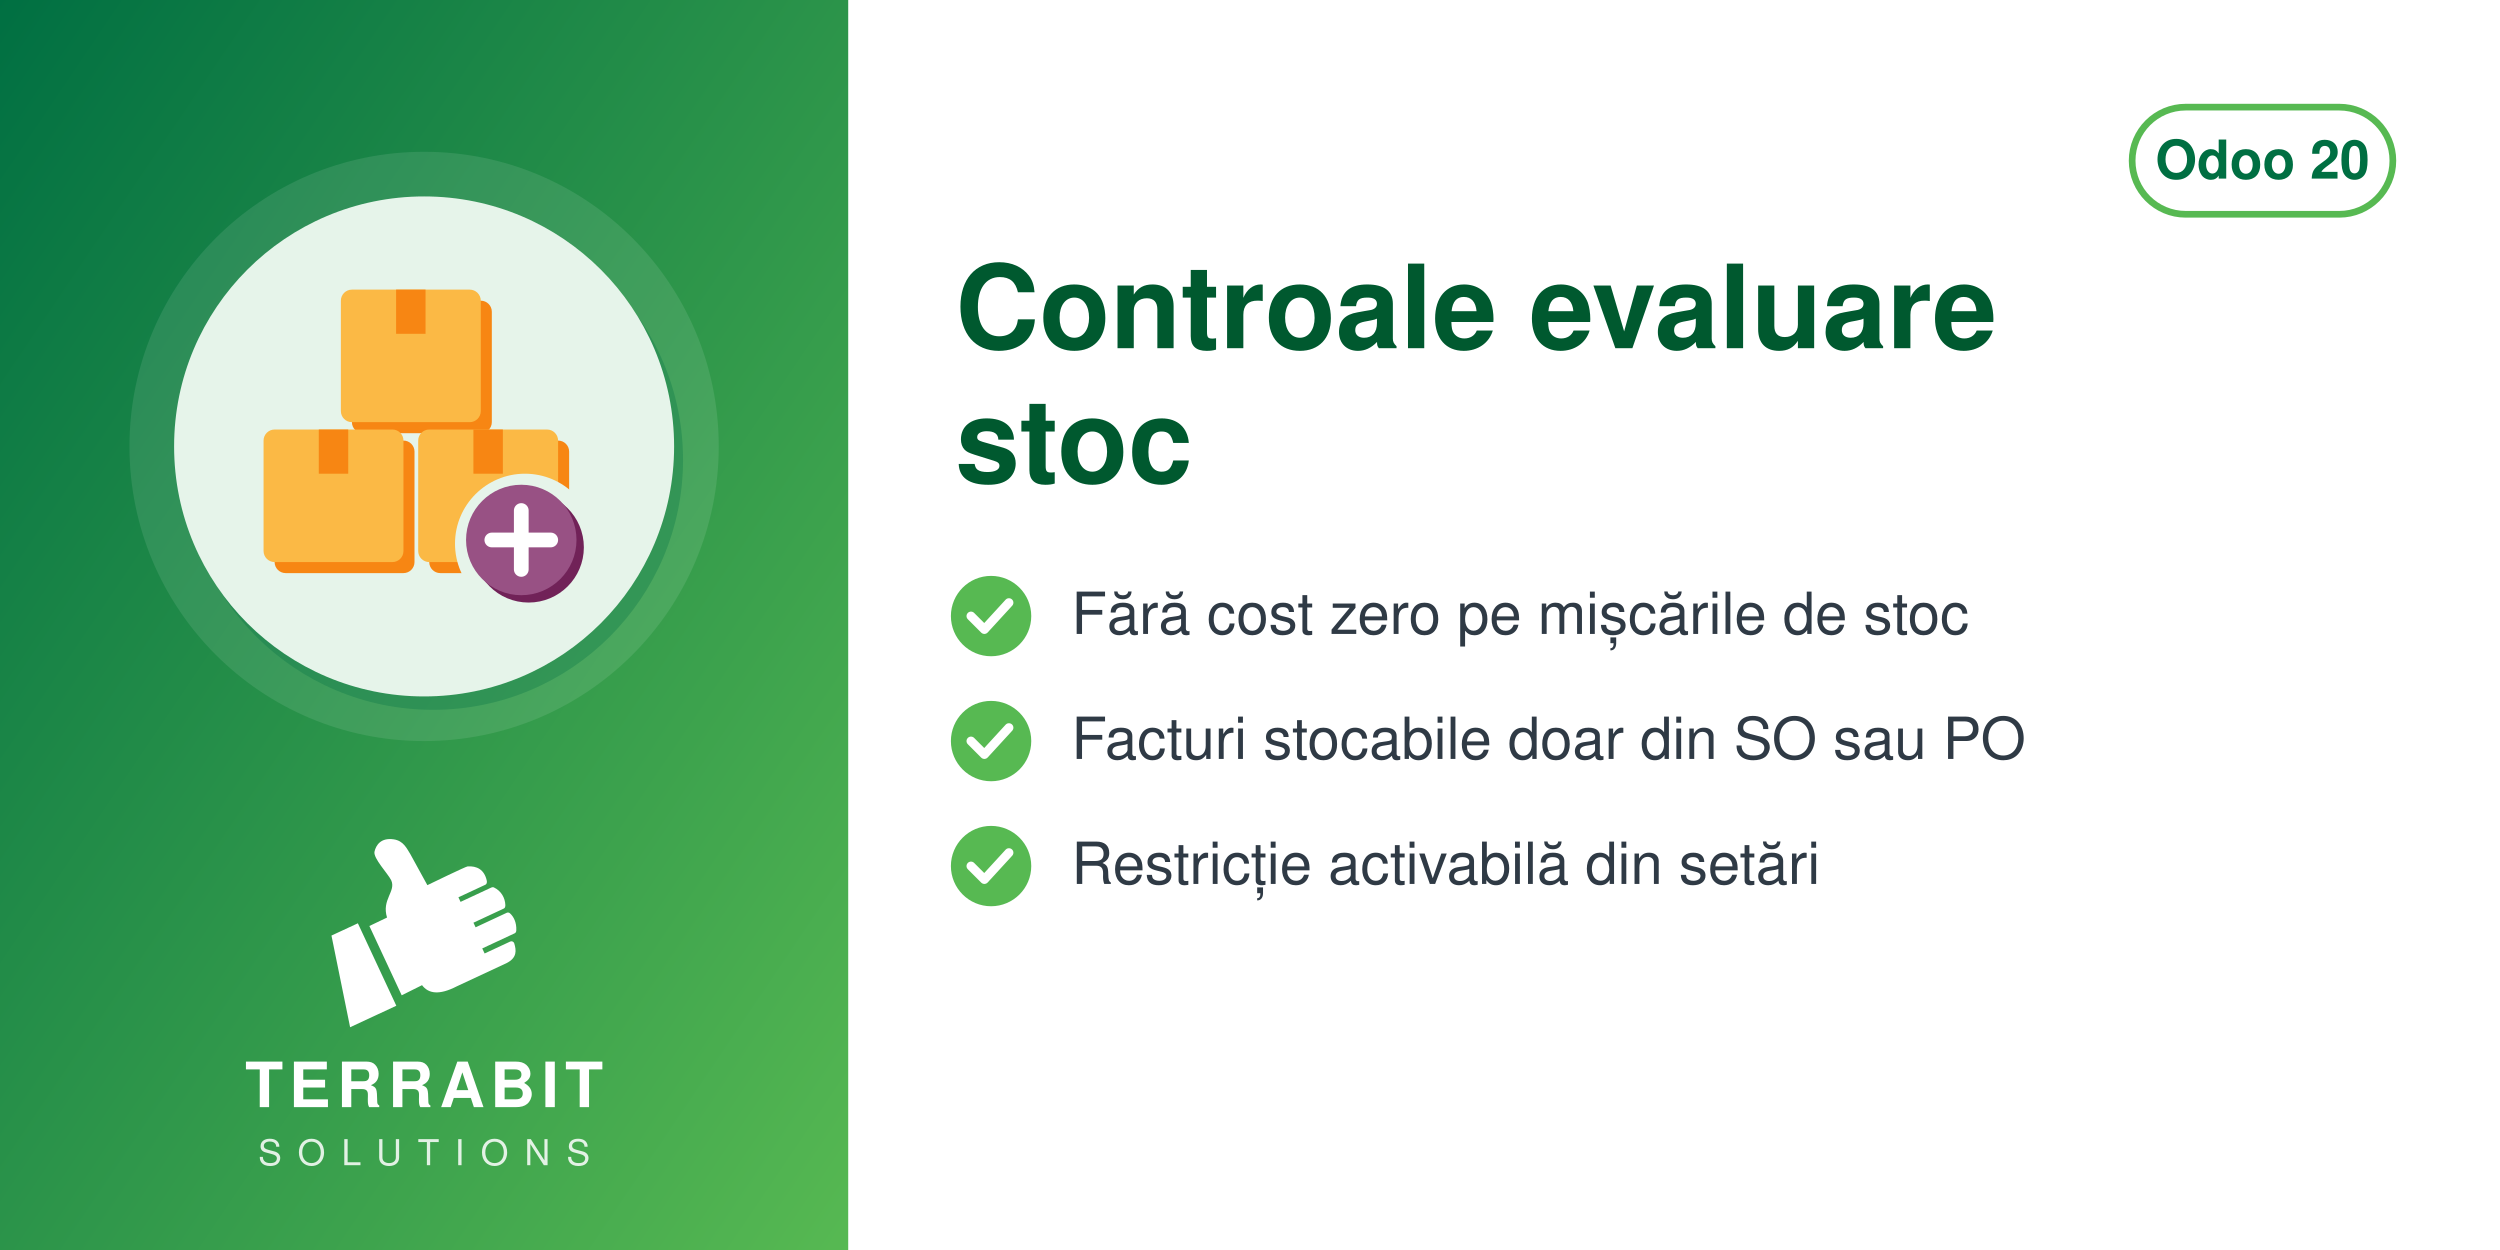
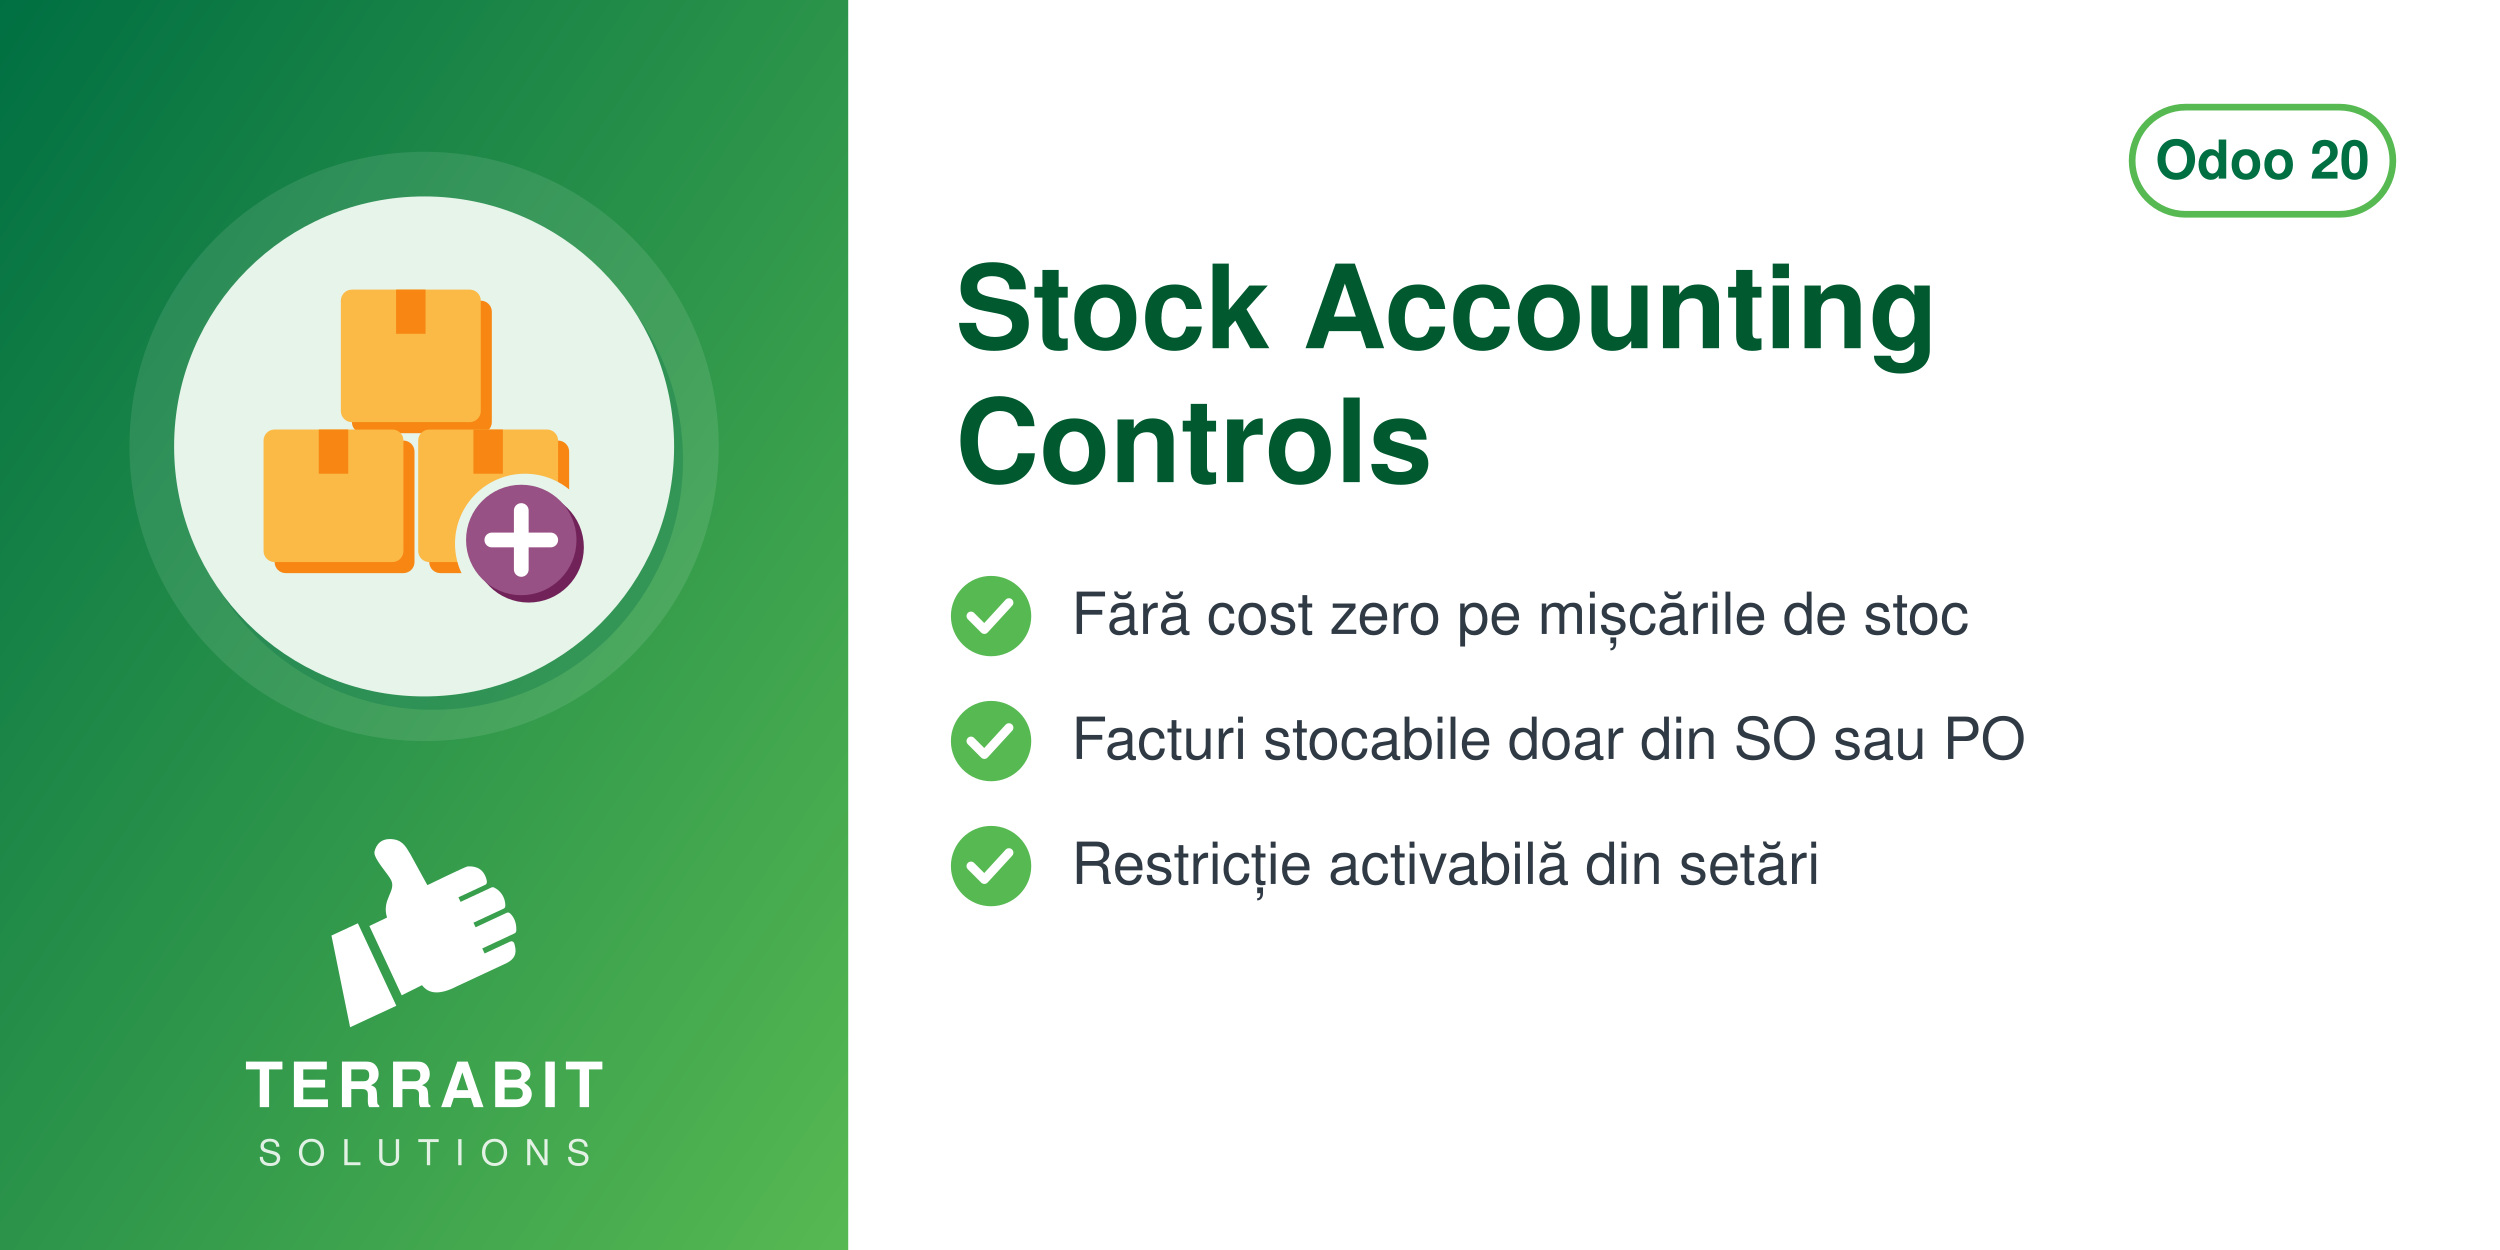
<svg xmlns="http://www.w3.org/2000/svg" width="560" height="280" viewBox="0 0 560 280">
  <defs>
    <linearGradient id="g" x1="0" y1="0" x2="1" y2="1">
      <stop offset="0" stop-color="#006F42" />
      <stop offset="1" stop-color="#57B952" />
    </linearGradient>
  </defs>
  <rect width="560" height="280" fill="#FFFFFF" />
  <rect width="190" height="280" fill="url(#g)" />
  <circle cx="95.0" cy="100" r="66" fill="white" opacity="0.10" />
  <circle cx="97.0" cy="103" r="56" fill="#006F42" opacity="0.30" />
  <circle cx="95.0" cy="100" r="56" fill="#E6F4EA" />
  <svg x="54.0" y="59.0" width="82" height="82" viewBox="0 0 100 100" preserveAspectRatio="xMidYMid meet">
    <g transform="translate(0.11,-0.88) scale(1.0057)">
      <defs>
        <mask id="mi-cut" maskUnits="userSpaceOnUse" x="-20" y="-20" width="140" height="140">
          <rect x="-20" y="-20" width="140" height="140" fill="#fff" />
          <circle cx="77" cy="77" r="19" fill="#000" />
        </mask>
      </defs>
      <g mask="url(#mi-cut)">
        <g transform="translate(3,3)" fill="#F78613">
          <rect x="6" y="46" width="38" height="36" rx="3" />
          <rect x="48" y="46" width="38" height="36" rx="3" />
          <rect x="27" y="8" width="38" height="36" rx="3" />
        </g>
        <g fill="#FBB945">
          <rect x="6" y="46" width="38" height="36" rx="3" />
          <rect x="48" y="46" width="38" height="36" rx="3" />
          <rect x="27" y="8" width="38" height="36" rx="3" />
        </g>
        <g fill="#F78613">
          <rect x="21" y="46" width="8" height="12" />
          <rect x="63" y="46" width="8" height="12" />
          <rect x="42" y="8" width="8" height="12" />
        </g>
      </g>
      <circle cx="78" cy="78" r="15" fill="#712258" />
      <circle cx="76" cy="76" r="15" fill="#985184" />
      <path d="M76,68 v16 M68,76 h16" fill="none" stroke="#FFFFFF" stroke-width="4" stroke-linecap="round" stroke-linejoin="round" />
    </g>
  </svg>
  <svg x="72.0" y="186" width="46" height="46" viewBox="4045 2535 3400 3400" preserveAspectRatio="xMidYMid meet">
    <path fill="#FFFFFF" d="M4648.32 4073.59l636.59 1365.17 -765.09 355.96 -308.63 -1517.87 437.13 -203.26zm725.61 1192.32l336.75 -167.88c105.65,140.85 282.69,170.72 576.82,18.8l819.92 -382.33c181.4,-90.13 164.26,-214.57 130.07,-328.43 -4.28,-14.25 -13.68,-24.81 -27.34,-30.7 -13.67,-5.89 -27.61,-5.11 -41.09,1.18l-422.32 196.93 -39.04 -83.72 538.07 -250.91c16.64,-7.76 24.7,-27.69 25.58,-46.04 6.48,-134.33 -44.36,-230.89 -105.84,-285.23 -15.2,-13.44 -35.71,-15.59 -54.12,-7l-513.92 239.64 -35.6 -76.34 506.31 -236.1c17.69,-8.25 22.52,-36.93 21.83,-56.45 -4.1,-117.31 -67.62,-232.74 -187.72,-290.66 -13.94,-6.72 -28.64,-6.36 -42.69,0.19l-511.21 238.38 -35.37 -75.86 448.98 -209.36c20.44,-9.53 25.81,-42.28 21.02,-64.32 -41.02,-189.07 -167.92,-247.8 -318.14,-237.87 -29.39,1.94 -589.86,273.16 -665.95,310.54l-281.84 -513.57c-59.06,-93.13 -112.7,-221.7 -276.47,-245.13 -211.24,-30.22 -291.56,94.38 -316.89,203.13 -25.32,108.75 223.84,365.99 276.05,473.69 85.52,184.27 -161.86,318.11 -68.41,617.99l-292.54 139.94 535.09 1147.51z" />
  </svg>
  <text x="95.0" y="248" text-anchor="middle" font-family="Helvetica,Arial,sans-serif" font-size="14" font-weight="800" letter-spacing="1.4" fill="white">TERRABIT</text>
  <text x="95.0" y="261" text-anchor="middle" font-family="Helvetica,Arial,sans-serif" font-size="8" font-weight="500" letter-spacing="3.6" fill="white" opacity="0.85">SOLUTIONS</text>
  <g>
    <rect x="477.6" y="24" width="58.4" height="24" rx="12" fill="none" stroke="#57B952" stroke-width="1.5" />
    <text x="506.8" y="40" text-anchor="middle" font-family="Helvetica,Arial,sans-serif" font-size="12" font-weight="700" fill="#006F42">Odoo 20</text>
  </g>
-   <text x="214" y="78" font-family="Helvetica,Arial,sans-serif" font-size="26" font-weight="700" fill="#00592F">Controale evaluare</text>
-   <text x="214" y="108" font-family="Helvetica,Arial,sans-serif" font-size="26" font-weight="700" fill="#00592F">stoc</text>
+   <text x="214" y="78" font-family="Helvetica,Arial,sans-serif" font-size="26" font-weight="700" fill="#00592F">Stock Accounting</text>
+   <text x="214" y="108" font-family="Helvetica,Arial,sans-serif" font-size="26" font-weight="700" fill="#00592F">Controls</text>
  <circle cx="222" cy="138" r="9" fill="#57B952" />
  <path d="M217.5 138 l3 3 l5.5 -6" fill="none" stroke="white" stroke-width="2" stroke-linecap="round" stroke-linejoin="round" />
  <text x="240" y="142" font-family="Helvetica,Arial,sans-serif" font-size="13" fill="#2F3A45">Fără cost zero pe mișcările de stoc</text>
  <circle cx="222" cy="166" r="9" fill="#57B952" />
  <path d="M217.5 166 l3 3 l5.5 -6" fill="none" stroke="white" stroke-width="2" stroke-linecap="round" stroke-linejoin="round" />
  <text x="240" y="170" font-family="Helvetica,Arial,sans-serif" font-size="13" fill="#2F3A45">Facturi stocabile doar din SO sau PO</text>
  <circle cx="222" cy="194" r="9" fill="#57B952" />
  <path d="M217.5 194 l3 3 l5.5 -6" fill="none" stroke="white" stroke-width="2" stroke-linecap="round" stroke-linejoin="round" />
  <text x="240" y="198" font-family="Helvetica,Arial,sans-serif" font-size="13" fill="#2F3A45">Restricție activabilă din setări</text>
</svg>
